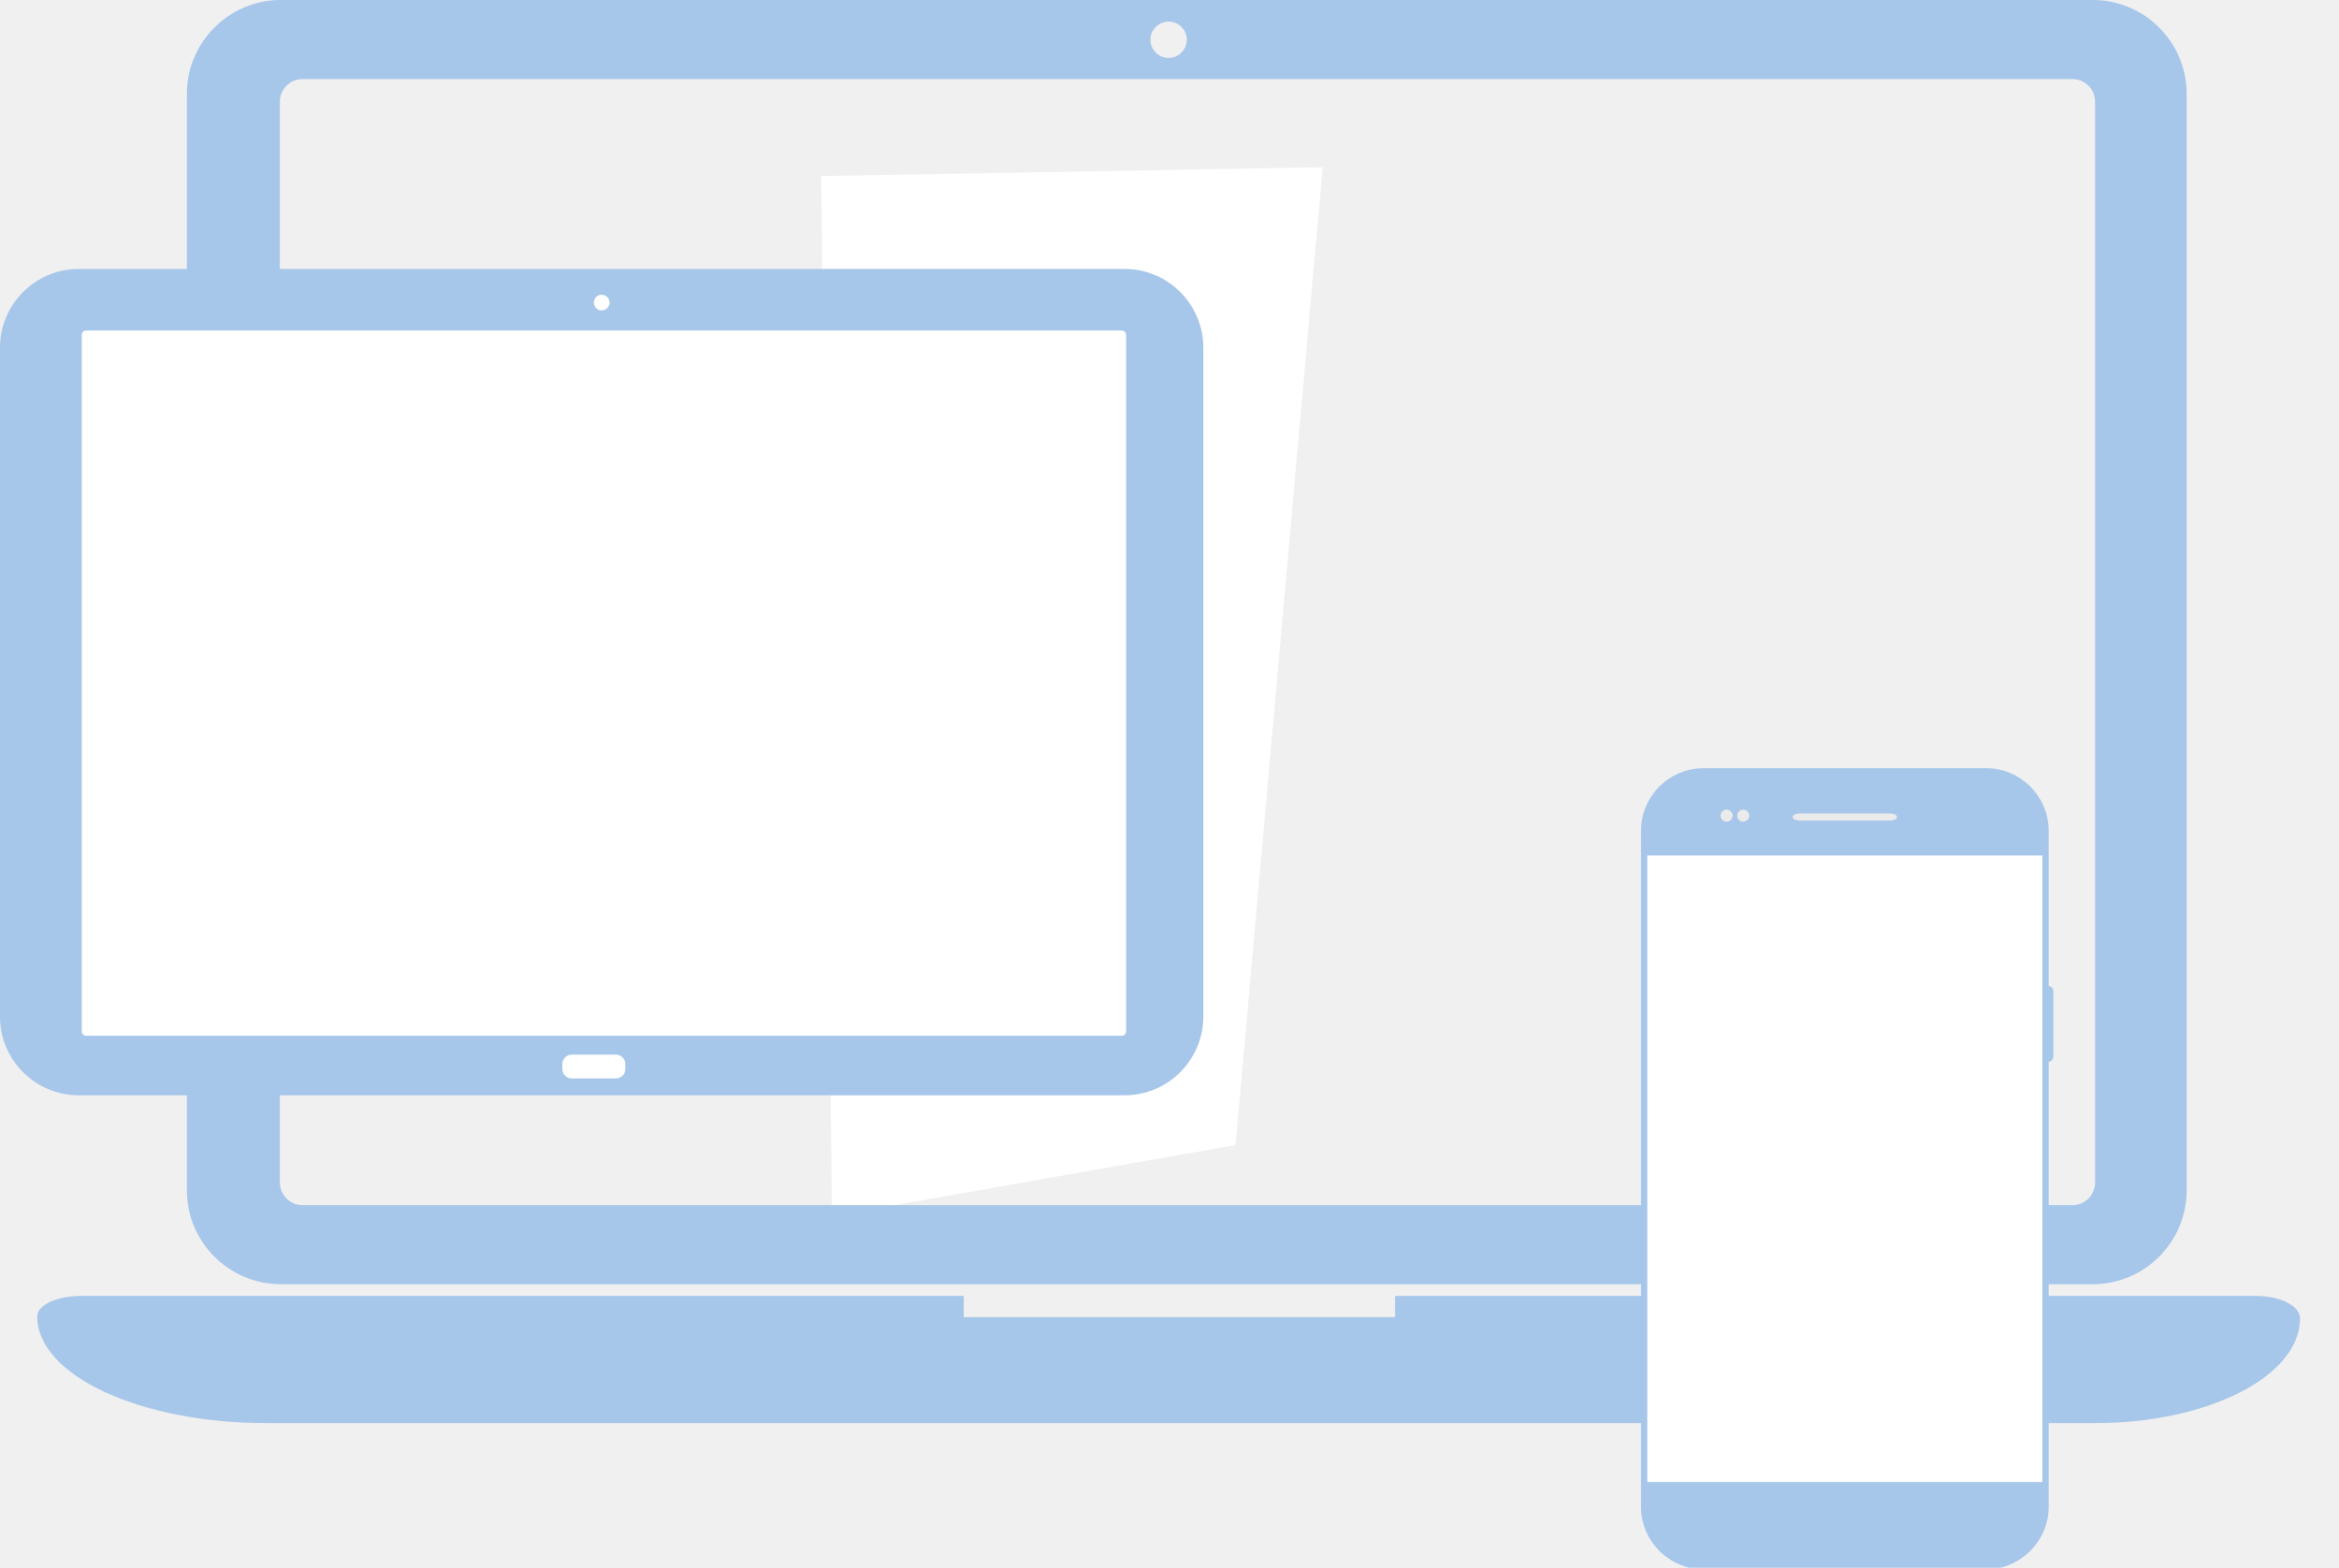
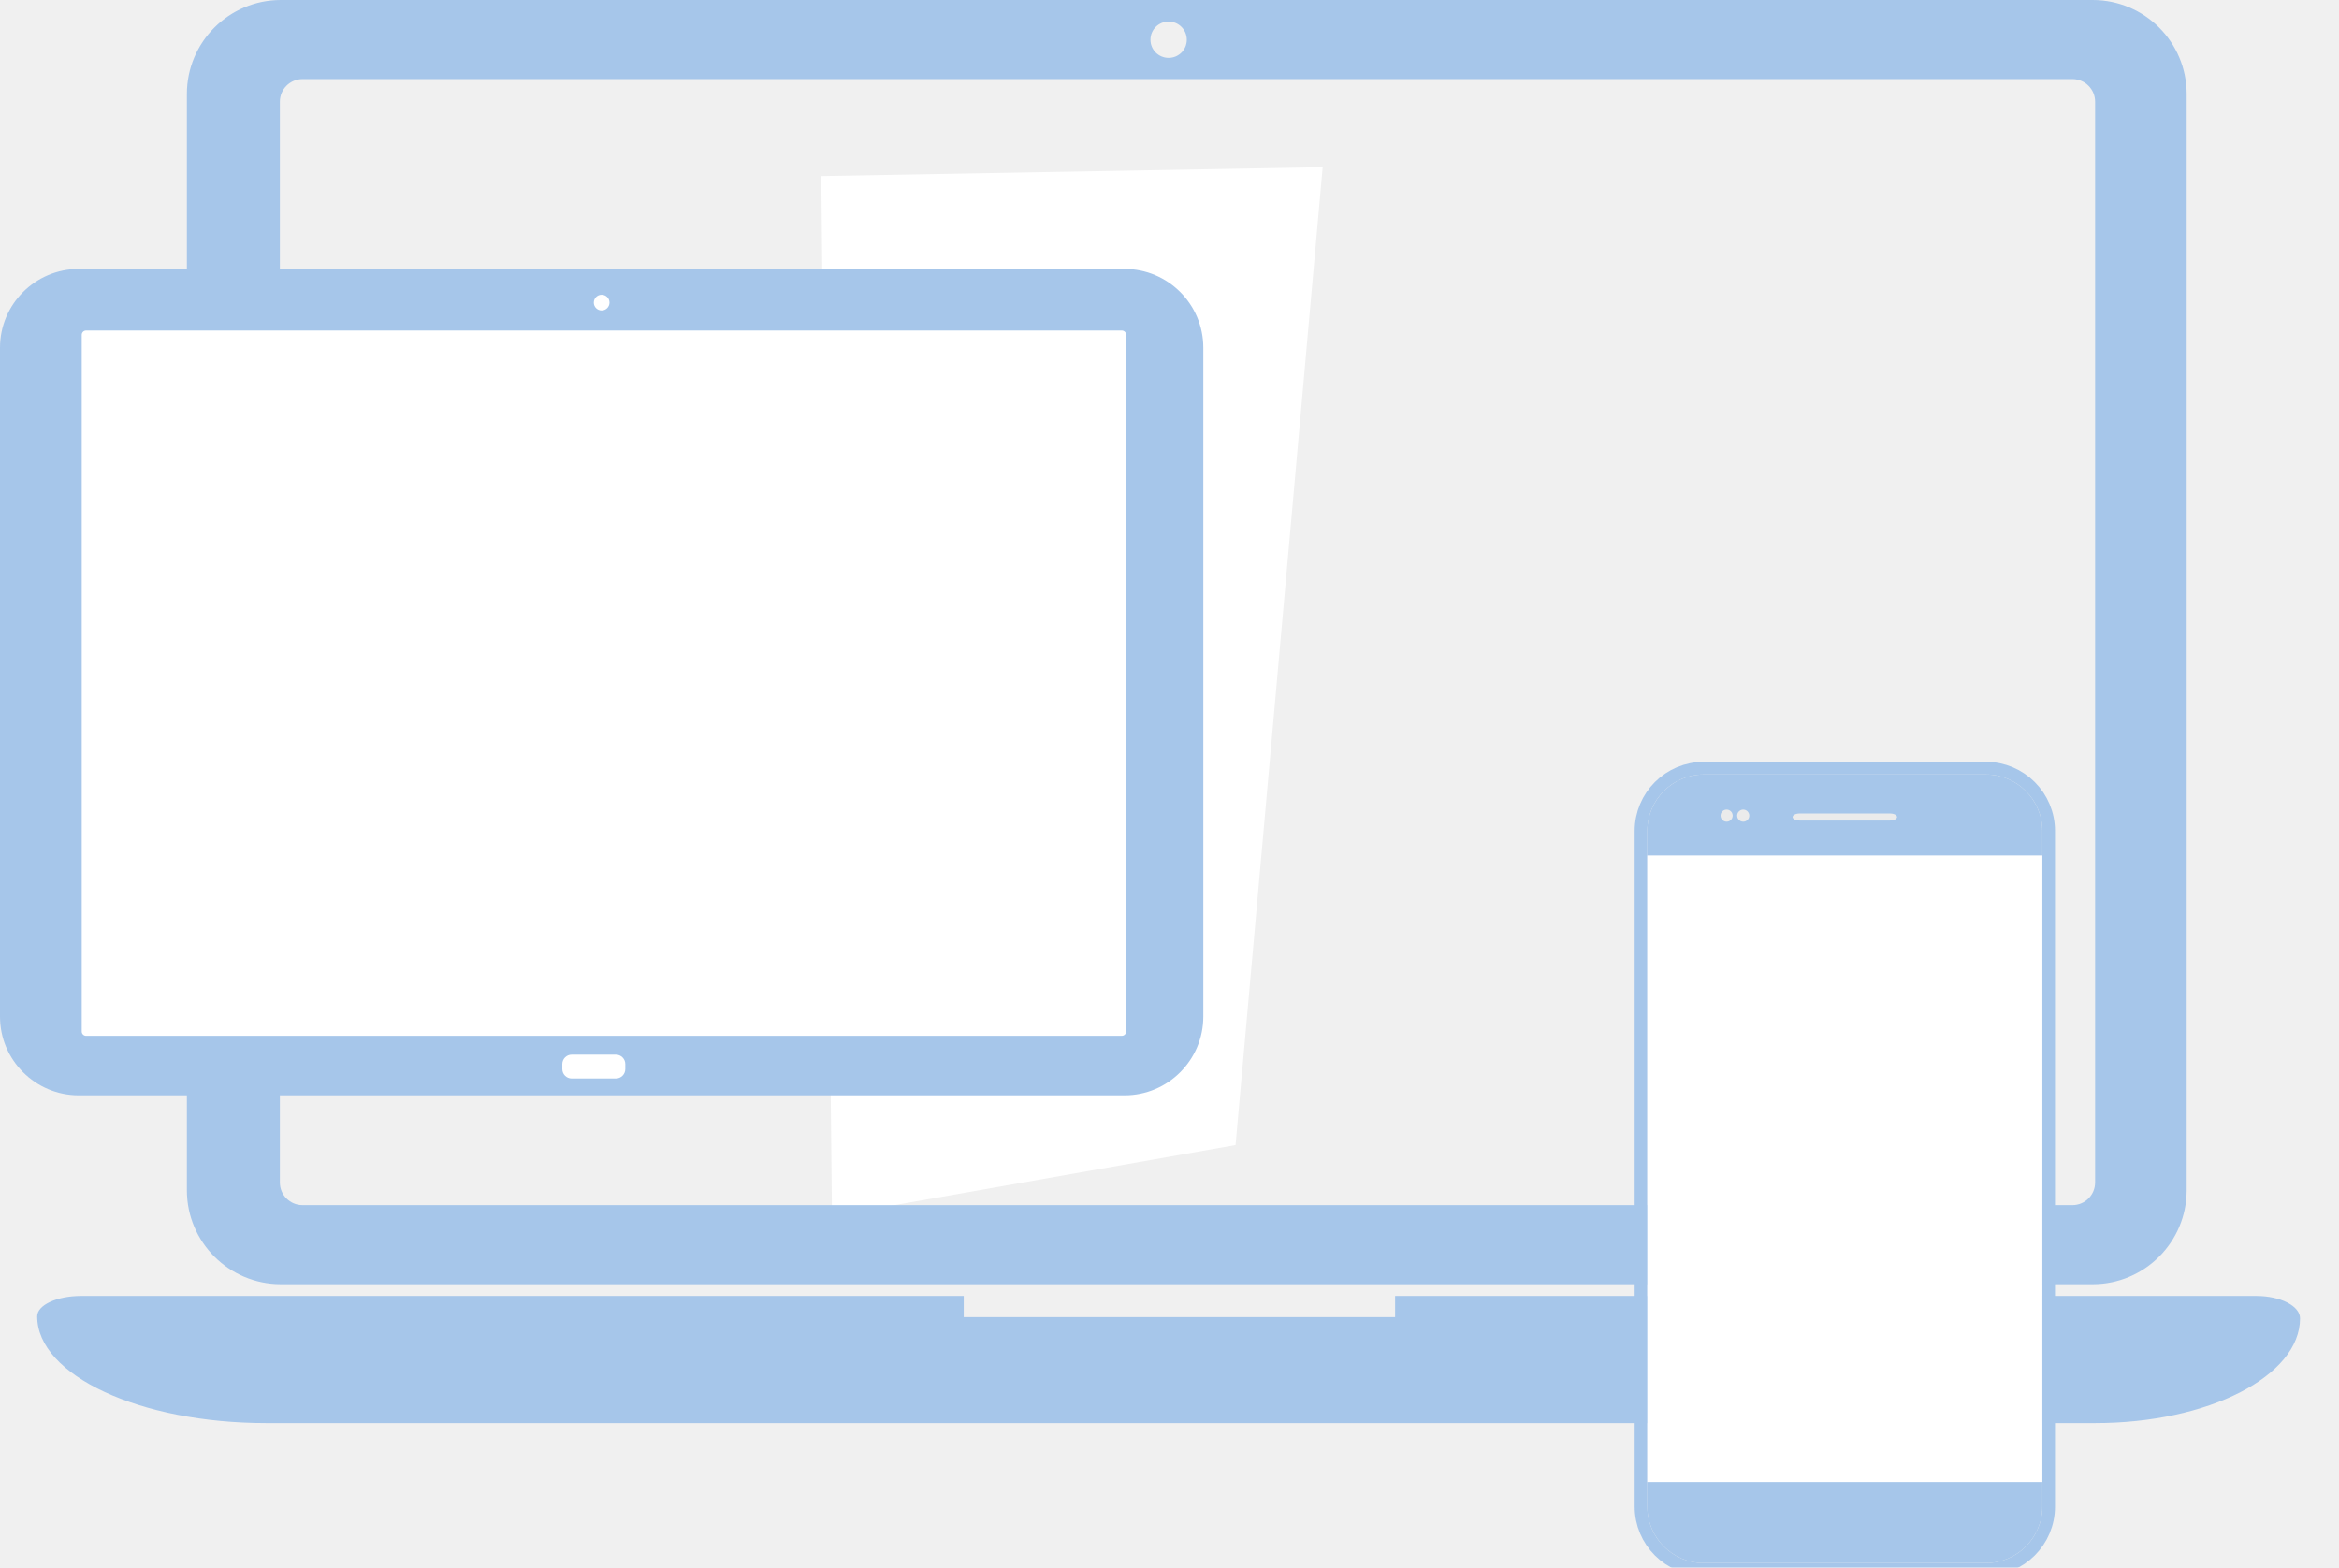
<svg xmlns="http://www.w3.org/2000/svg" style="isolation:isolate" viewBox="0 0 185 124" width="185" height="124">
  <defs>
-     <clipPath id="_clipPath_oR8Xl0o9DS5dBWvnnuVSTGVmq7bT7F7F">
+     <clipPath id="_clipPath_TPgRHz9wlsosiUuKMDuOeNiObMz3iJeN">
      <rect width="185" height="124" />
    </clipPath>
  </defs>
-   <g clip-path="url(#_clipPath_oR8Xl0o9DS5dBWvnnuVSTGVmq7bT7F7F)">
-     <path d=" M 64.959 13.927 L 65.803 96.193 L 97.725 90.568 L 104.615 13.224 L 64.959 13.927 Z " fill="rgb(255,255,255)" />
-     <g>
+   <g clip-path="url(#_clipPath_TPgRHz9wlsosiUuKMDuOeNiObMz3iJeN)">
+     <clipPath id="_clipPath_C3eAEEs4pDmKenEGT2wVgK84fWeYsj3H">
+       <rect x="0" y="0" width="185" height="124" transform="matrix(1,0,0,1,0,0)" fill="rgb(255,255,255)" />
+     </clipPath>
+     <g clip-path="url(#_clipPath_C3eAEEs4pDmKenEGT2wVgK84fWeYsj3H)">
      <g>
-         <path d=" M 23.928 6.254 L 163.917 6.254 C 164.907 6.254 165.71 7.057 165.71 8.047 L 165.71 93.531 C 165.71 94.52 164.907 95.323 163.917 95.323 L 23.928 95.323 C 22.939 95.323 22.136 94.52 22.136 93.531 L 22.136 8.047 C 22.136 7.057 22.939 6.254 23.928 6.254 L 23.928 6.254 Z  M 22.214 0 L 165.519 0 C 169.621 0 172.952 3.331 172.952 7.433 L 172.952 94.145 C 172.952 98.247 169.621 101.577 165.519 101.577 L 22.214 101.577 C 18.112 101.577 14.781 98.247 14.781 94.145 L 14.781 7.433 C 14.781 3.331 18.112 0 22.214 0 L 22.214 0 Z  M 90.993 3.142 C 90.993 2.349 91.637 1.705 92.43 1.705 C 93.223 1.705 93.867 2.349 93.867 3.142 C 93.867 3.935 93.223 4.578 92.43 4.578 C 91.637 4.578 90.993 3.935 90.993 3.142 Z " fill-rule="evenodd" fill="rgb(166,198,234)" />
-         <path d=" M 76.225 102.506 L 6.408 102.506 C 4.495 102.506 2.942 103.23 2.942 104.121 L 2.942 104.121 C 2.942 108.78 11.061 112.562 21.062 112.562 L 165.709 112.562 C 174.655 112.562 181.918 108.85 181.918 104.277 L 181.918 104.277 C 181.918 103.3 180.365 102.506 178.452 102.506 L 110.344 102.506 L 110.344 104.182 L 76.225 104.182 L 76.225 102.506 Z " fill-rule="evenodd" fill="rgb(166,198,234)" />
-       </g>
-       <g>
-         <path d=" M 6.234 21.271 L 88.94 21.271 C 92.381 21.271 95.174 24.064 95.174 27.505 L 95.174 80.402 C 95.174 83.842 92.381 86.636 88.94 86.636 L 6.234 86.636 C 2.793 86.636 0 83.842 0 80.402 L 0 27.505 C 0 24.064 2.793 21.271 6.234 21.271 Z  M 8.006 26.299 L 87.168 26.299 C 87.788 26.299 88.291 26.802 88.291 27.421 L 88.291 80.485 C 88.291 81.105 87.788 81.608 87.168 81.608 L 8.006 81.608 C 7.387 81.608 6.884 81.105 6.884 80.485 L 6.884 27.421 C 6.884 26.802 7.387 26.299 8.006 26.299 Z " fill-rule="evenodd" fill="rgb(166,198,234)" />
-         <path d="M 49.458 84.163 L 49.458 84.559 C 49.458 84.97 49.124 85.304 48.713 85.304 L 45.22 85.304 C 44.808 85.304 44.475 84.97 44.475 84.559 L 44.475 84.163 C 44.475 83.752 44.808 83.418 45.22 83.418 L 48.713 83.418 C 49.124 83.418 49.458 83.752 49.458 84.163 Z" style="stroke:none;fill:#FFFFFF;stroke-miterlimit:10;" />
-         <circle vector-effect="non-scaling-stroke" cx="47.587" cy="23.934" r="0.621" fill="rgb(255,255,255)" />
-         <path d="M 6.809 26.142 L 88.725 26.142 C 88.915 26.142 89.069 26.296 89.069 26.486 L 89.069 81.585 C 89.069 81.775 88.915 81.929 88.725 81.929 L 6.809 81.929 C 6.619 81.929 6.465 81.775 6.465 81.585 L 6.465 26.486 C 6.465 26.296 6.619 26.142 6.809 26.142 Z" style="stroke:none;fill:#FFFFFF;stroke-miterlimit:10;" />
-       </g>
-       <g>
-         <path d="M 134.755 61.258 L 157.073 61.258 C 159.537 61.258 161.537 63.259 161.537 65.722 L 161.537 119.167 C 161.537 121.63 159.537 123.631 157.073 123.631 L 134.755 123.631 C 132.291 123.631 130.291 121.63 130.291 119.167 L 130.291 65.722 C 130.291 63.259 132.291 61.258 134.755 61.258 Z" style="stroke:none;fill:#A6C6EA;stroke-miterlimit:10;" />
-         <path d="M 134.755 61.258 L 157.073 61.258 C 159.537 61.258 161.537 63.259 161.537 65.722 L 161.537 119.167 C 161.537 121.63 159.537 123.631 157.073 123.631 L 134.755 123.631 C 132.291 123.631 130.291 121.63 130.291 119.167 L 130.291 65.722 C 130.291 63.259 132.291 61.258 134.755 61.258 Z" style="fill:none;stroke:#A6C6EA;stroke-width:1;stroke-linecap:square;stroke-miterlimit:2;" />
-         <rect x="130.291" y="67.663" width="31.246" height="49.563" transform="matrix(1,0,0,1,0,0)" fill="rgb(255,255,255)" />
-         <path d="M 142.346 64.345 L 149.483 64.345 C 149.793 64.345 150.044 64.47 150.044 64.624 L 150.044 64.624 C 150.044 64.777 149.793 64.902 149.483 64.902 L 142.346 64.902 C 142.036 64.902 141.784 64.777 141.784 64.624 L 141.784 64.624 C 141.784 64.47 142.036 64.345 142.346 64.345 Z" style="stroke:none;fill:#EBEBEB;stroke-linecap:square;stroke-miterlimit:2;" />
-         <circle vector-effect="non-scaling-stroke" cx="137.878" cy="64.515" r="0.479" fill="rgb(235,235,235)" />
-         <circle vector-effect="non-scaling-stroke" cx="136.565" cy="64.515" r="0.479" fill="rgb(235,235,235)" />
-         <path d="M 162.001 77.981 L 162.001 77.981 C 162.224 77.981 162.405 78.18 162.405 78.424 L 162.405 83.554 C 162.405 83.799 162.224 83.997 162.001 83.997 L 162.001 83.997 L 162.001 77.981 Z" style="stroke:none;fill:#A6C6EA;stroke-linecap:square;stroke-miterlimit:2;" />
+         <path d=" M 64.959 13.927 L 65.803 96.193 L 97.725 90.568 L 104.615 13.224 L 64.959 13.927 L 64.959 13.927 Z " fill="rgb(255,255,255)" />
+         <g>
+           <g>
+             <path d=" M 23.928 6.254 L 163.917 6.254 C 164.907 6.254 165.71 7.057 165.71 8.047 L 165.71 93.531 C 165.71 94.52 164.907 95.323 163.917 95.323 L 23.928 95.323 C 22.939 95.323 22.136 94.52 22.136 93.531 L 22.136 8.047 C 22.136 7.057 22.939 6.254 23.928 6.254 L 23.928 6.254 L 23.928 6.254 Z  M 22.214 0 L 165.519 0 C 169.621 0 172.952 3.331 172.952 7.433 L 172.952 94.145 C 172.952 98.247 169.621 101.577 165.519 101.577 L 22.214 101.577 C 18.112 101.577 14.781 98.247 14.781 94.145 L 14.781 7.433 C 14.781 3.331 18.112 0 22.214 0 L 22.214 0 L 22.214 0 Z  M 90.993 3.142 C 90.993 2.349 91.637 1.705 92.43 1.705 C 93.223 1.705 93.867 2.349 93.867 3.142 C 93.867 3.935 93.223 4.578 92.43 4.578 C 91.637 4.578 90.993 3.935 90.993 3.142 Z " fill-rule="evenodd" fill="rgb(166,198,234)" />
+             <path d=" M 76.225 102.506 L 6.408 102.506 C 4.495 102.506 2.942 103.23 2.942 104.121 L 2.942 104.121 C 2.942 108.78 11.061 112.562 21.062 112.562 L 165.709 112.562 C 174.655 112.562 181.918 108.85 181.918 104.277 L 181.918 104.277 C 181.918 103.3 180.365 102.506 178.452 102.506 L 110.344 102.506 L 110.344 104.182 L 76.225 104.182 L 76.225 102.506 L 76.225 102.506 Z " fill-rule="evenodd" fill="rgb(166,198,234)" />
+           </g>
+           <g>
+             <path d=" M 6.234 21.271 L 88.94 21.271 C 92.381 21.271 95.174 24.064 95.174 27.505 L 95.174 80.402 C 95.174 83.842 92.381 86.636 88.94 86.636 L 6.234 86.636 C 2.793 86.636 0 83.842 0 80.402 L 0 27.505 C 0 24.064 2.793 21.271 6.234 21.271 Z  M 8.006 26.299 L 87.168 26.299 C 87.788 26.299 88.291 26.802 88.291 27.421 L 88.291 80.485 C 88.291 81.105 87.788 81.608 87.168 81.608 L 8.006 81.608 C 7.387 81.608 6.884 81.105 6.884 80.485 L 6.884 27.421 C 6.884 26.802 7.387 26.299 8.006 26.299 Z " fill-rule="evenodd" fill="rgb(166,198,234)" />
+             <path d=" M 49.458 84.163 L 49.458 84.559 C 49.458 84.97 49.124 85.304 48.713 85.304 L 45.22 85.304 C 44.808 85.304 44.475 84.97 44.475 84.559 L 44.475 84.163 C 44.475 83.752 44.808 83.418 45.22 83.418 L 48.713 83.418 C 49.124 83.418 49.458 83.752 49.458 84.163 Z " fill="rgb(255,255,255)" />
+             <circle vector-effect="non-scaling-stroke" cx="47.587" cy="23.934" r="0.621" fill="rgb(255,255,255)" />
+             <path d=" M 6.809 26.142 L 88.725 26.142 C 88.915 26.142 89.069 26.296 89.069 26.486 L 89.069 81.585 C 89.069 81.775 88.915 81.929 88.725 81.929 L 6.809 81.929 C 6.619 81.929 6.465 81.775 6.465 81.585 L 6.465 26.486 C 6.465 26.296 6.619 26.142 6.809 26.142 Z " fill="rgb(255,255,255)" />
+           </g>
+           <g>
+             <path d=" M 134.755 61.258 L 157.073 61.258 C 159.537 61.258 161.537 63.259 161.537 65.722 L 161.537 119.167 C 161.537 121.63 159.537 123.631 157.073 123.631 L 134.755 123.631 C 132.291 123.631 130.291 121.63 130.291 119.167 L 130.291 65.722 C 130.291 63.259 132.291 61.258 134.755 61.258 Z " fill="rgb(166,198,234)" />
+             <mask id="_mask_623dQjGvRjqxdmElvhnQdFNZ7DFW3vwS" x="-200%" y="-200%" width="400%" height="400%">
+               <rect x="-200%" y="-200%" width="400%" height="400%" style="fill:white;" />
+               <path d=" M 134.755 61.258 L 157.073 61.258 C 159.537 61.258 161.537 63.259 161.537 65.722 L 161.537 119.167 C 161.537 121.63 159.537 123.631 157.073 123.631 L 134.755 123.631 C 132.291 123.631 130.291 121.63 130.291 119.167 L 130.291 65.722 C 130.291 63.259 132.291 61.258 134.755 61.258 Z " fill="black" stroke="none" />
+             </mask>
+             <path d=" M 134.755 61.258 L 157.073 61.258 C 159.537 61.258 161.537 63.259 161.537 65.722 L 161.537 119.167 C 161.537 121.63 159.537 123.631 157.073 123.631 L 134.755 123.631 C 132.291 123.631 130.291 121.63 130.291 119.167 L 130.291 65.722 C 130.291 63.259 132.291 61.258 134.755 61.258 Z " fill="none" mask="url(#_mask_623dQjGvRjqxdmElvhnQdFNZ7DFW3vwS)" vector-effect="non-scaling-stroke" stroke-width="2" stroke="rgb(166,198,234)" stroke-linejoin="miter" stroke-linecap="square" stroke-miterlimit="2" />
+             <rect x="130.291" y="67.663" width="31.246" height="49.563" transform="matrix(1,0,0,1,0,0)" fill="rgb(255,255,255)" />
+             <path d=" M 142.346 64.345 L 149.483 64.345 C 149.793 64.345 150.044 64.47 150.044 64.624 L 150.044 64.624 C 150.044 64.777 149.793 64.902 149.483 64.902 L 142.346 64.902 C 142.036 64.902 141.784 64.777 141.784 64.624 L 141.784 64.624 C 141.784 64.47 142.036 64.345 142.346 64.345 Z " fill="rgb(235,235,235)" />
+             <circle vector-effect="non-scaling-stroke" cx="137.878" cy="64.515" r="0.479" fill="rgb(235,235,235)" />
+             <circle vector-effect="non-scaling-stroke" cx="136.565" cy="64.515" r="0.479" fill="rgb(235,235,235)" />
+             <path d=" M 162.001 77.981 L 162.001 77.981 C 162.224 77.981 162.405 78.18 162.405 78.424 L 162.405 83.554 C 162.405 83.799 162.224 83.997 162.001 83.997 L 162.001 83.997 L 162.001 77.981 L 162.001 77.981 Z " fill="rgb(166,198,234)" />
+           </g>
+         </g>
      </g>
    </g>
  </g>
</svg>
